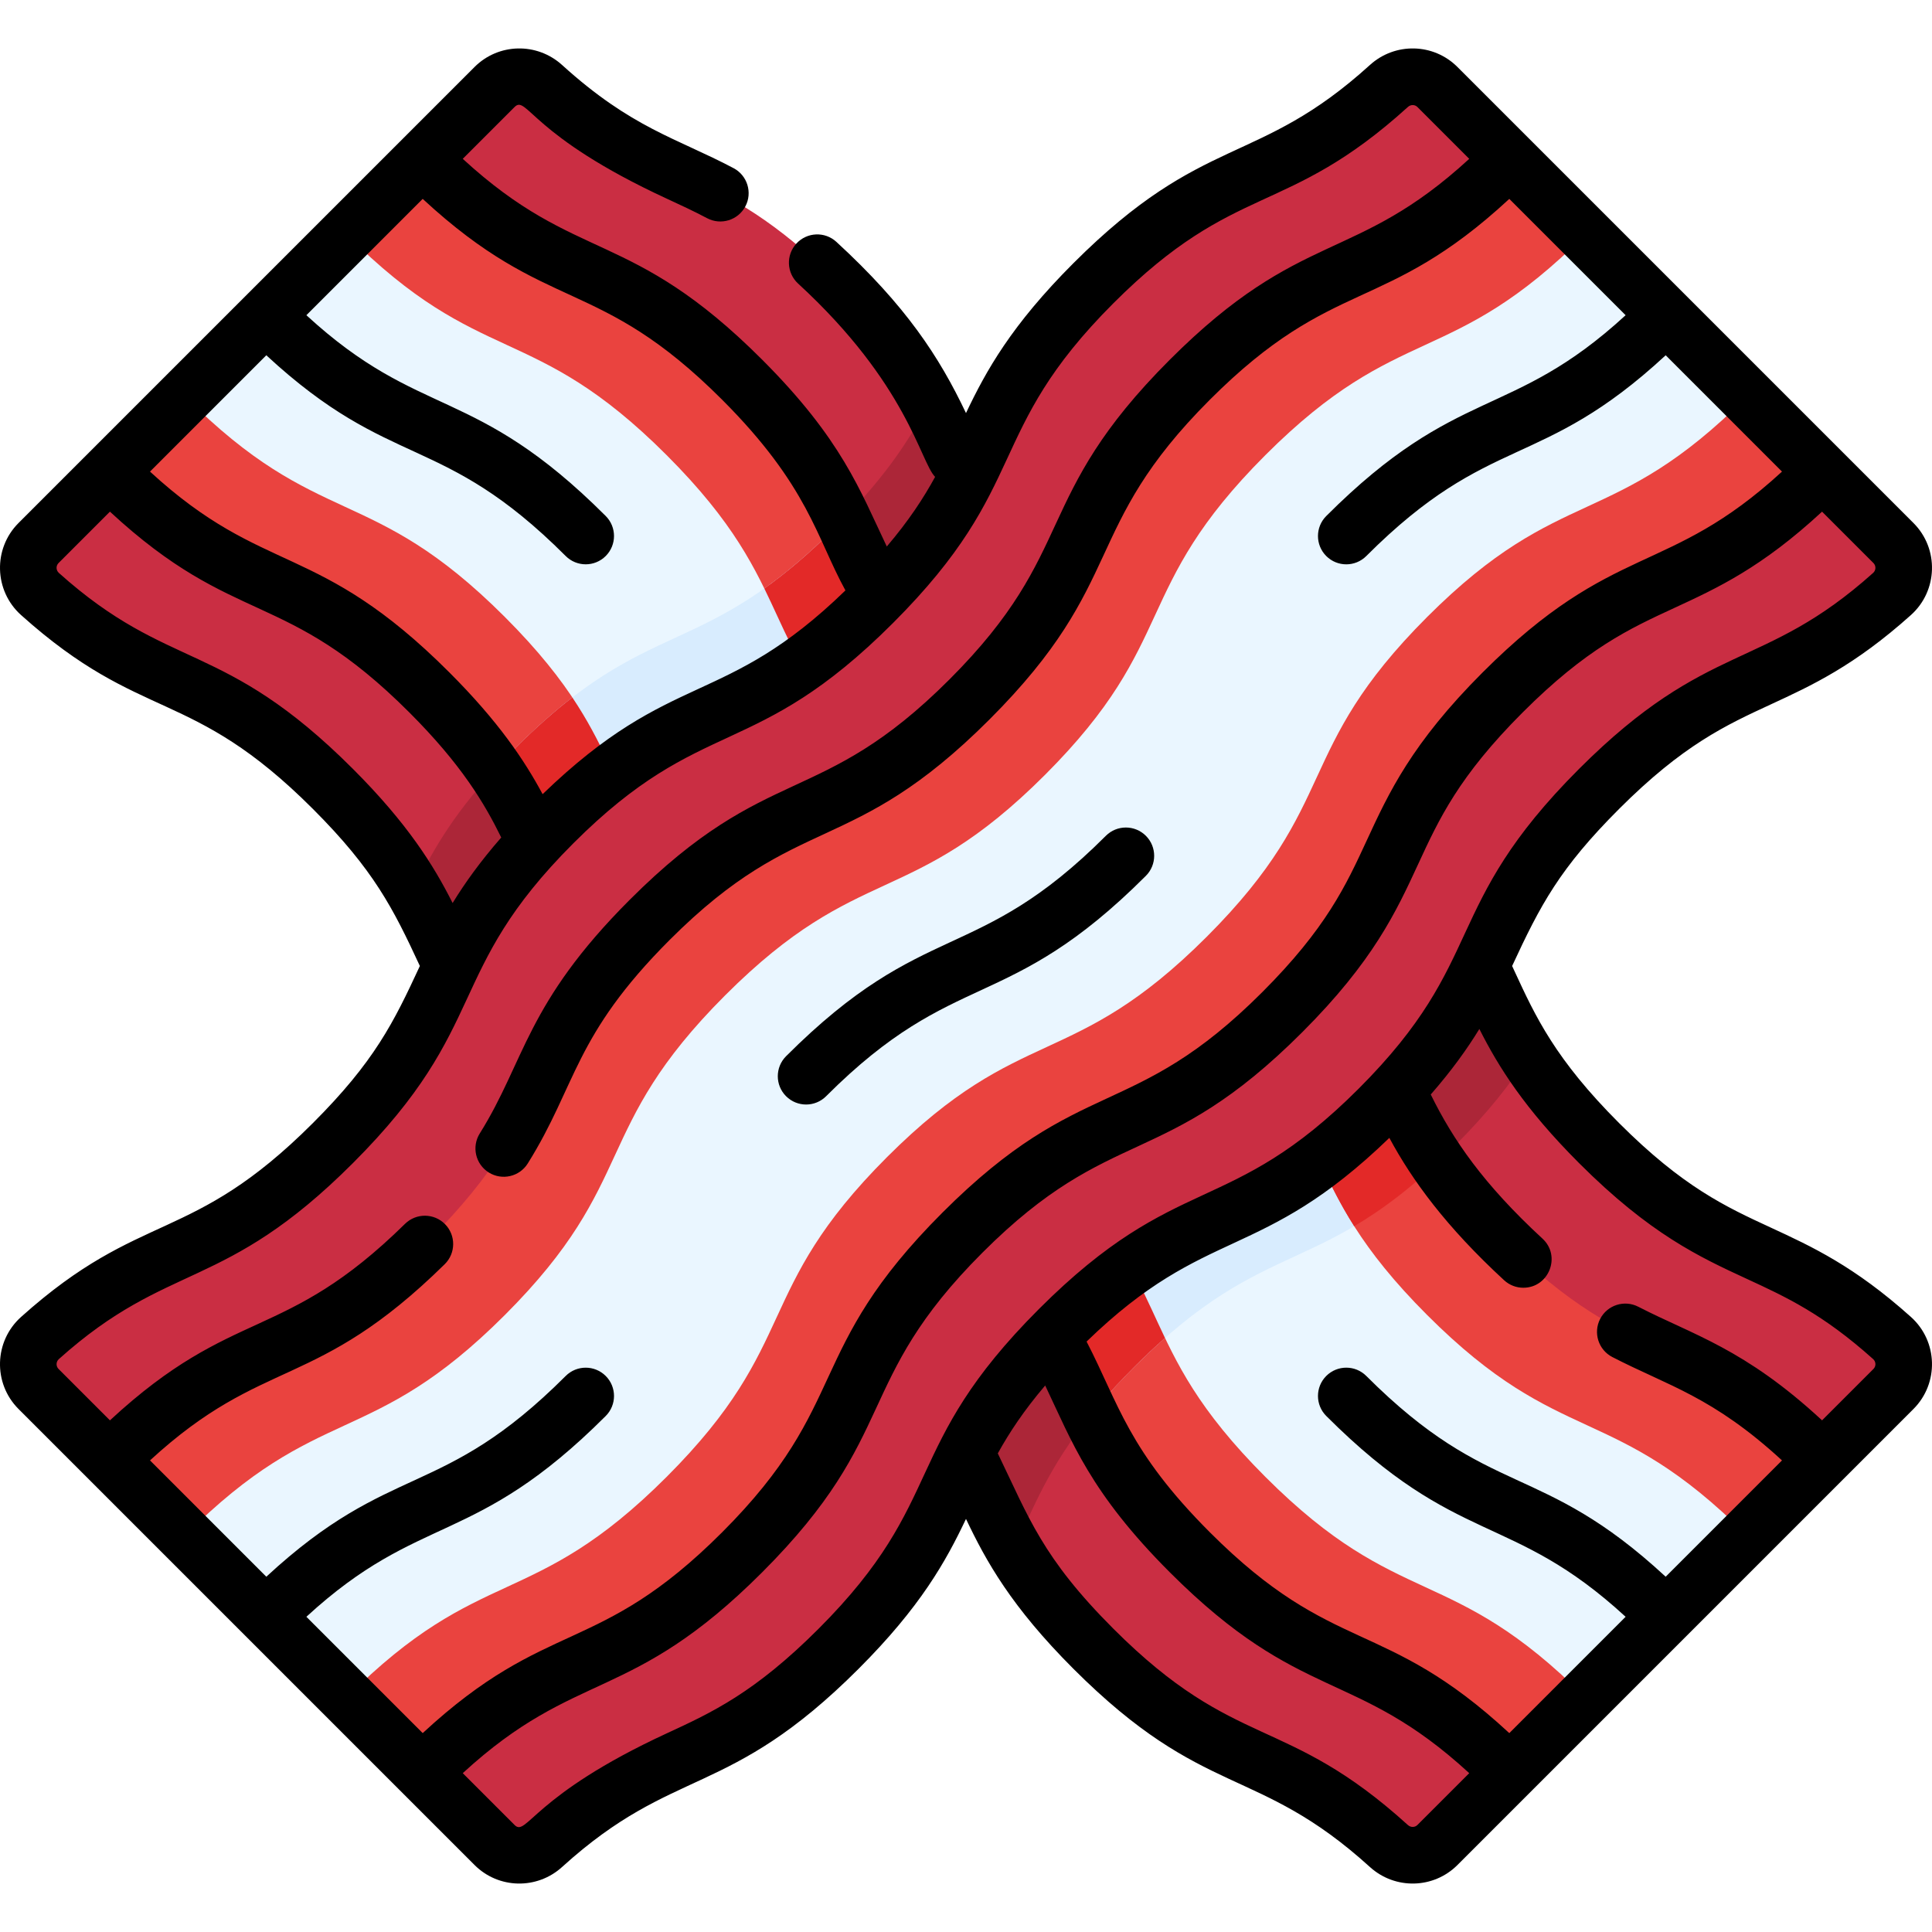
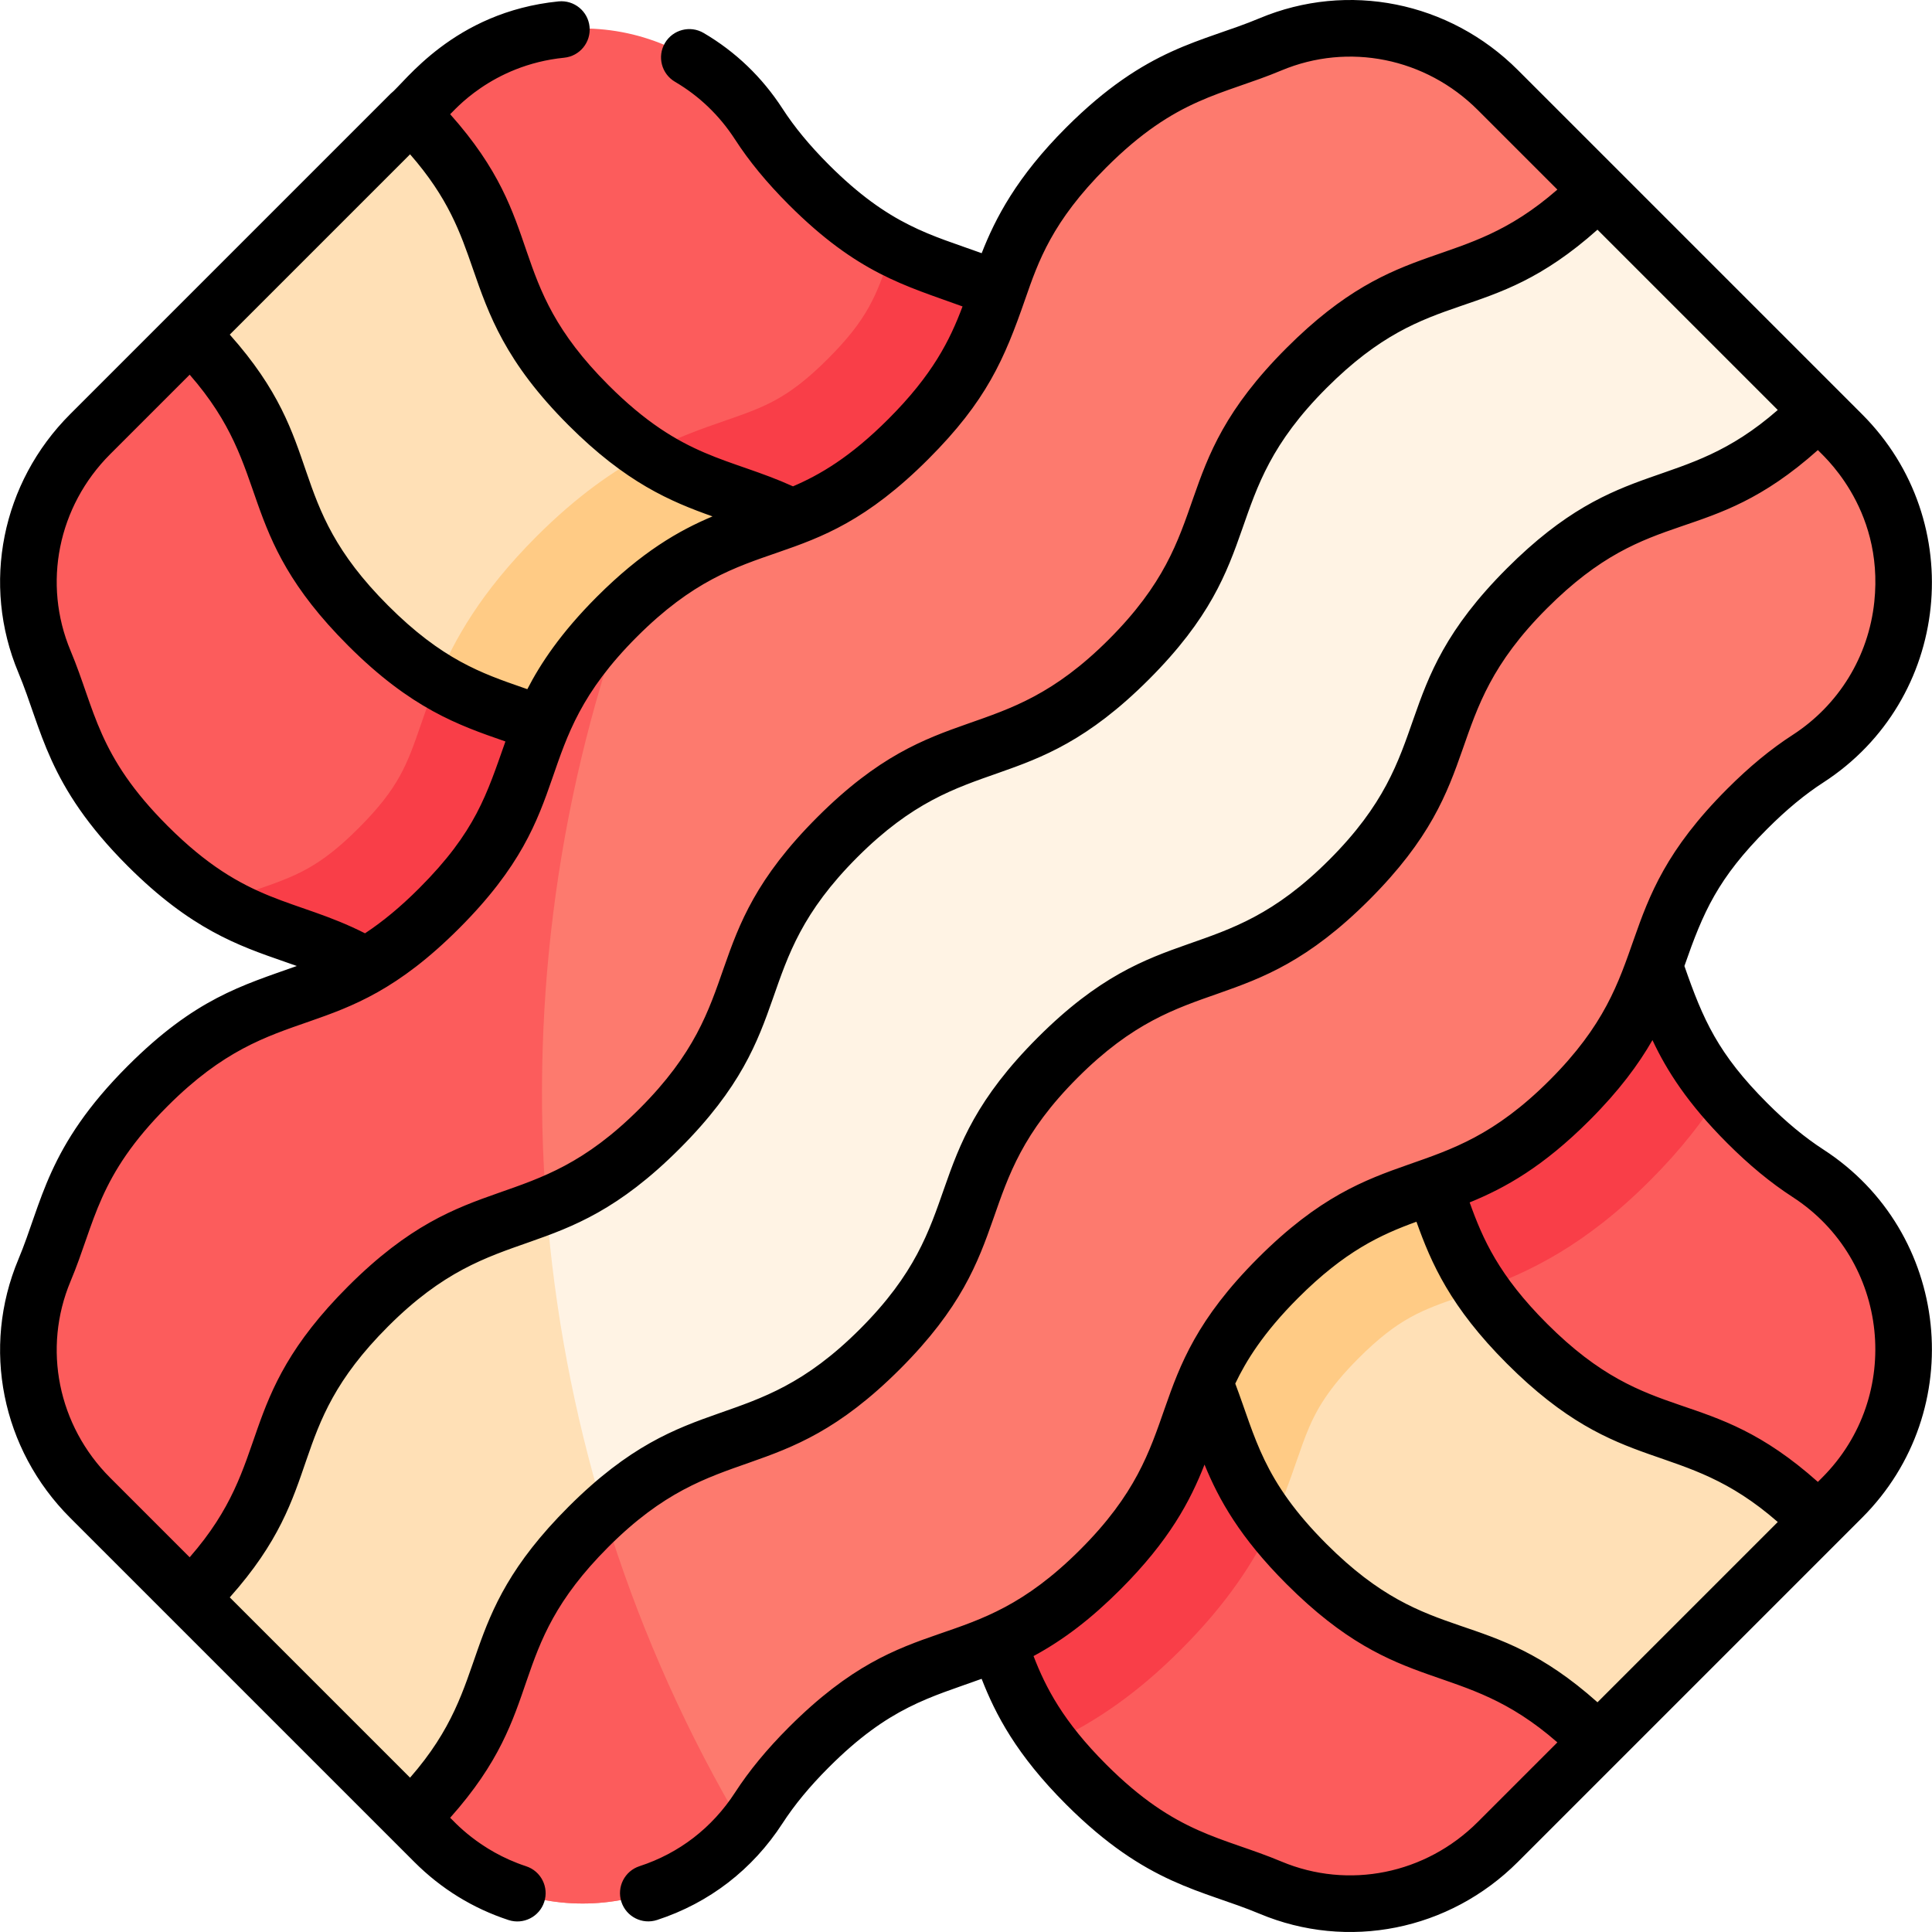
- <svg xmlns="http://www.w3.org/2000/svg" id="Capa_1" enable-background="new 0 0 511.985 511.985" height="512" viewBox="0 0 511.985 511.985" width="512">
+ <svg xmlns="http://www.w3.org/2000/svg" id="Capa_1" enable-background="new 0 0 512.087 512.087" height="512" viewBox="0 0 512.087 512.087" width="512">
  <g>
+     <path d="m479.233 310.992c-4.94-3.203-10.231-7.42-16.095-13.284-16.084-16.084-19.507-27.219-24.619-41.658l-5.743-27.956c-.151.138-183.969 167.659-184.075 167.756l15.907 39.321c4.844 13.889 9.515 24.033 23.274 37.792 20.081 20.081 33.485 20.914 48.837 27.35 20.633 8.665 44.479 3.715 60.303-12.109 10.235-10.235 81.37-81.37 91.238-91.237 25.01-25.009 20.663-66.737-9.027-85.975z" fill="#fc5c5c" />
    <g>
-       <g>
-         <path d="m475.742 362.496-177.375-179.635-165.565-143.032-20.886 2.37-82.883 82.884 9.165 27.37 323.627 317.727 38.243-.395 82.884-82.884z" fill="#eaf6ff" />
-         <path d="m388.946 469.9c-.302-.215-.597-.443-.878-.698-31.076-28.19-44.744-18.705-78.3-52.26-35.786-35.786-22.619-48.952-58.404-84.738-35.786-35.786-48.953-22.62-84.74-58.406-35.788-35.788-22.621-48.955-58.409-84.743-31.968-31.968-45.889-24.881-74.003-48.509l-5.117-15.279c.325-.479.693-.939 1.119-1.364l18.82-18.82c35.788 35.788 48.955 22.621 84.743 58.41 35.788 35.788 22.621 48.955 58.41 84.743 35.786 35.787 48.953 22.62 84.74 58.406 35.786 35.785 22.619 48.952 58.404 84.738 35.786 35.786 48.953 22.619 84.739 58.405l-19.145 19.145c-.316.316-.655.595-1.003.856z" fill="#ea433f" />
-         <path d="m400.545 286.341-25.425-25.749c-3.87 5.31-8.774 11.097-15.321 17.644-35.786 35.787-48.953 22.62-84.74 58.406-10.677 10.677-16.995 19.339-21.557 27.19l25.735 25.266c4.549-7.773 10.841-16.352 21.383-26.895 35.786-35.786 48.953-22.62 84.74-58.406 6.472-6.469 11.336-12.198 15.185-17.456z" fill="#d8ecfe" />
-         <path d="m290.989 322.596c-4.838 3.661-10.081 8.197-15.93 14.046-3.894 3.894-7.208 7.521-10.069 10.938 10.035 13.104 13.579 23.209 18.959 34.162 4.064-5.823 9.34-12.205 16.673-19.538 2.837-2.837 5.532-5.365 8.107-7.636-4.885-10.182-8.526-19.79-17.74-31.972z" fill="#e32928" />
-         <path d="m319.809 263.758c-35.786-35.787-48.953-22.62-84.74-58.406-35.788-35.788-22.621-48.955-58.41-84.743-35.788-35.788-48.955-22.621-84.743-58.41l19.145-19.145c.324-.324.671-.609 1.027-.875l9.257-1.051c.918.4 1.791.944 2.572 1.653 17.53 15.902 29.52 19.817 42.665 26.23l51.619 44.594c16.54 23.169 13.566 37.321 42.429 66.184 35.786 35.786 48.953 22.62 84.74 58.406 35.785 35.786 22.619 48.952 58.404 84.738 32.273 32.273 46.15 24.733 74.811 49.189l4.31 14.587c-.326.482-.696.944-1.124 1.371l-18.82 18.82c-35.786-35.786-48.953-22.619-84.739-58.405-35.784-35.784-22.617-48.951-58.403-84.737z" fill="#ea433f" />
-         <path d="m139.866 252.267c4.618-8.201 11.032-17.231 22.31-28.509 35.786-35.787 48.953-22.62 84.74-58.406 5.576-5.576 9.962-10.602 13.532-15.25l-27.191-23.491c-3.258 4.065-7.144 8.421-11.903 13.179-35.786 35.786-48.953 22.62-84.74 58.406-11.416 11.416-17.847 20.529-22.478 28.81z" fill="#d8ecfe" />
-         <path d="m151.668 184.817c-4.594 3.542-9.557 7.881-15.055 13.379-4.22 4.22-7.752 8.122-10.771 11.787 8.734 12.926 11.655 23.165 18.395 35.169 4.223-6.32 9.818-13.274 17.939-21.395 2.254-2.254 4.418-4.313 6.504-6.204-5.909-11.021-8.975-20.73-17.012-32.736z" fill="#e32928" />
-         <path d="m339.809 243.758c-35.786-35.787-48.953-22.62-84.74-58.406-35.788-35.788-22.621-48.955-58.41-84.743-35.788-35.788-48.955-22.621-84.743-58.41l19.145-19.145c3.52-3.52 9.169-3.617 12.856-.272 31.078 28.192 44.747 18.707 78.304 52.265 35.788 35.788 22.621 48.955 58.409 84.743 35.786 35.786 48.953 22.62 84.74 58.406 35.785 35.786 22.619 48.952 58.404 84.738 33.31 33.31 47.022 24.207 77.62 51.647 3.97 3.561 4.147 9.729.376 13.5l-18.82 18.82c-35.786-35.786-48.953-22.619-84.739-58.405-35.783-35.785-22.616-48.952-58.402-84.738z" fill="#ca2e43" />
-         <path d="m368.067 489.202c-31.076-28.19-44.744-18.705-78.3-52.26-35.786-35.786-22.619-48.952-58.404-84.738-35.786-35.786-48.953-22.62-84.74-58.406-35.788-35.788-22.621-48.955-58.409-84.743-33.312-33.312-47.025-24.209-77.625-51.652-3.97-3.561-4.147-9.729-.376-13.5l18.82-18.82c35.788 35.788 48.955 22.621 84.743 58.41 35.788 35.788 22.621 48.955 58.41 84.743 35.786 35.787 48.953 22.62 84.74 58.406 35.786 35.785 22.619 48.952 58.404 84.738 35.786 35.786 48.953 22.619 84.739 58.405l-19.145 19.145c-3.521 3.52-9.169 3.617-12.857.272z" fill="#ca2e43" />
-         <path d="m219.332 187.135c7.955-4.579 16.728-10.927 27.583-21.782.155-.155.302-.307.455-.461-9.813-12.685-13.521-22.549-18.546-33.022-2.228 2.519-4.703 5.152-7.471 7.921-7.028 7.028-13.181 12.162-18.807 16.156 4.951 10.097 8.368 19.487 16.786 31.188z" fill="#e32928" />
-         <g fill="#ac2638">
-           <path d="m246.179 106.58c-4.569 8.979-10.684 18.673-22.779 31.13 4.943 10.34 8.664 20.115 18.329 32.637 1.677-1.553 3.403-3.21 5.187-4.995 8.674-8.674 14.467-16.017 18.784-22.677-10.096-13.689-13.245-24.169-19.521-36.095z" />
-           <path d="m109.579 235.917c7.615 13.001 10.346 23.747 19.884 37.637 5.554-11.26 9.109-21.597 19.668-35.169-6.352-11.631-9.36-21.718-18.041-34.425-11.684 12.737-17.051 22.556-21.511 31.957z" />
-           <path d="m248.771 372.807c9.437 13.86 12.144 24.61 19.875 37.682 5.381-11.163 9.173-21.591 20.325-35.42-5.139-10.639-8.8-20.595-18.72-33.442-11.53 12.412-17.063 22.054-21.48 31.18z" />
-         </g>
-         <path d="m358.868 324.944c7.667-4.53 16.131-10.784 26.494-21.146.405-.405.796-.803 1.189-1.203-8.6-12.553-11.652-22.543-17.81-33.967-2.597 3.025-5.548 6.214-8.941 9.608-6.348 6.348-11.982 11.151-17.159 14.965 5.975 10.843 8.972 20.309 16.227 31.743z" fill="#e32928" />
-         <path d="m385.575 243.124c-4.494 9.136-10.287 18.872-22.198 31.435 6.014 11.249 9.09 21.14 17.559 33.522 1.438-1.347 2.91-2.768 4.425-4.284 9.15-9.15 15.096-16.82 19.483-23.769-8.566-13.291-11.274-23.876-19.269-36.904z" fill="#ac2638" />
-       </g>
-       <g>
-         <g>
-           <path d="m36.243 362.496 177.374-179.635 165.565-143.032 20.886 2.37 82.884 82.884-9.166 27.37-323.626 317.727-38.244-.395-82.883-82.884z" fill="#eaf6ff" />
-           <path d="m192.176 263.758c35.786-35.787 48.953-22.62 84.74-58.406 35.788-35.788 22.621-48.955 58.41-84.743 35.788-35.788 48.955-22.621 84.743-58.41l-19.145-19.145c-.324-.324-.671-.609-1.027-.875l-9.257-1.051c-.918.4-1.791.944-2.572 1.653-17.53 15.902-29.52 19.817-42.665 26.23l-51.619 44.594c-16.54 23.169-13.566 37.321-42.429 66.184-35.786 35.786-48.953 22.62-84.74 58.406-35.785 35.786-22.619 48.952-58.404 84.738-32.273 32.273-46.15 24.733-74.811 49.189l-4.31 14.587c.326.482.696.944 1.124 1.371l18.82 18.82c35.786-35.786 48.953-22.619 84.739-58.405 35.784-35.784 22.617-48.951 58.403-84.737z" fill="#ea433f" />
-           <path d="m123.039 469.9c.302-.215.597-.443.878-.698 31.076-28.19 44.744-18.705 78.3-52.26 35.786-35.786 22.619-48.952 58.404-84.738 35.786-35.786 48.953-22.62 84.74-58.406 35.788-35.788 22.621-48.955 58.409-84.743 31.968-31.968 45.889-24.881 74.003-48.509l5.117-15.279c-.325-.479-.693-.939-1.119-1.364l-18.82-18.82c-35.788 35.788-48.955 22.621-84.743 58.41-35.788 35.788-22.621 48.955-58.41 84.743-35.786 35.787-48.953 22.62-84.74 58.406-35.786 35.785-22.619 48.952-58.404 84.738-35.786 35.786-48.953 22.619-84.739 58.405l19.145 19.145c.316.316.655.595 1.003.856z" fill="#ea433f" />
-           <g fill="#ca2e43">
-             <path d="m172.176 243.758c35.786-35.787 48.953-22.62 84.74-58.406 35.788-35.788 22.621-48.955 58.41-84.743 35.788-35.788 48.955-22.621 84.743-58.41l-19.145-19.145c-3.52-3.52-9.169-3.617-12.856-.272-31.078 28.192-44.747 18.707-78.304 52.265-35.788 35.788-22.621 48.955-58.409 84.743-35.786 35.786-48.953 22.62-84.74 58.406-35.785 35.786-22.619 48.952-58.404 84.738-33.31 33.31-47.022 24.207-77.62 51.647-3.97 3.561-4.147 9.729-.376 13.5l18.82 18.82c35.786-35.786 48.953-22.619 84.739-58.405 35.783-35.785 22.616-48.952 58.402-84.738z" />
-             <path d="m143.917 489.202c31.076-28.19 44.744-18.705 78.3-52.26 35.786-35.786 22.619-48.952 58.404-84.738 35.786-35.786 48.953-22.62 84.74-58.406 35.788-35.788 22.621-48.955 58.409-84.743 33.312-33.312 47.025-24.209 77.625-51.652 3.97-3.561 4.147-9.729.376-13.5l-18.82-18.82c-35.788 35.788-48.955 22.621-84.743 58.41-35.788 35.788-22.621 48.955-58.41 84.743-35.786 35.787-48.953 22.62-84.74 58.406-35.786 35.785-22.619 48.952-58.404 84.738-35.786 35.786-48.953 22.619-84.739 58.405l19.145 19.145c3.522 3.52 9.17 3.617 12.857.272z" />
-           </g>
-         </g>
+       <path d="m404.723 356.134c-16.372-16.372-19.716-27.835-24.68-41.868l-6.422-32.266-62.837 57.126 8.494 27.39c6.152 15.039 7.3 28.315 27.019 48.033 31.095 31.095 46.176 16.014 77.271 47.11l58.415-58.415c-31.094-31.095-46.165-16.015-77.26-47.11z" fill="#ffe0b6" />
+       <path d="m343.67 387.241c1.143-3.297 2.131-6.145 3.287-8.842 1.956-4.555 5.043-10.298 13.109-18.366 10.654-10.654 16.887-12.813 27.213-16.391.918-.319 1.836-.636 2.786-.971.833-.294 1.675-.595 2.528-.907-6.937-10.12-9.438-18.701-12.549-27.499l-6.423-32.265-62.837 57.126 8.494 27.39c4.997 12.214 6.688 23.281 17.754 37.598 2.911-6.14 4.861-11.751 6.638-16.873z" fill="#ffcb85" />
+       <g fill="#f93e48">
+         <path d="m373.621 282 6.423 32.266c3.112 8.798 5.612 17.379 12.549 27.499 12.553-4.586 27.279-11.386 44.735-28.841 8.334-8.334 14.219-16.007 18.592-23.101-10.773-12.983-13.667-23.227-17.4-33.771l-5.743-27.956z" />
+         <path d="m337.033 404.114c-11.066-14.317-12.758-25.384-17.754-37.598l-8.494-27.39-62.084 56.725 15.907 39.321c2.927 8.39 5.99 16.837 13.647 26.882 12.492-5.716 23.561-13.611 34.701-24.75 12.506-12.506 19.488-23.508 24.077-33.19z" />
      </g>
    </g>
+     <path d="m264.618 76.92c-9.509-4.186-18.184-5.966-28.026-11.108-13.805-7.212-27.811-21.074-35.48-32.939-19.238-29.679-60.966-34.037-85.977-9.026-9.867 9.867-81.002 81.002-91.238 91.237-15.824 15.824-20.764 39.67-12.109 60.303 6.436 15.352 7.259 28.756 27.34 48.837 7.083 7.08 13.33 11.754 19.129 15.136l-.002.001c13.782 8.038 25.012 8.724 38.764 16.682l29.187 14.391c.098-.112 163.697-186.672 163.827-186.82z" fill="#fc5c5c" />
+     <path d="m209.958 137.102c-17.636-8.868-31.7-7.432-53.988-29.72-31.095-31.095-16.014-46.166-47.11-77.261l-58.415 58.416c31.085 31.095 16.014 46.166 47.11 77.261 18.742 18.752 31.515 20.607 46.126 26.266l37.33 15.784 52.587-59.803z" fill="#ffe0b6" />
+     <path d="m142.201 142.189c-14.752 14.766-21.823 27.42-26.333 38.276 10.013 6.012 18.651 8.05 27.812 11.599l37.33 15.784 52.587-59.803-23.64-10.942c-13.233-6.654-24.459-7.506-38.66-16.941-8.657 4.577-18.315 11.253-29.096 22.027z" fill="#ffcb85" />
+     <path d="m219.464 95.079c-10.641 10.649-16.866 12.809-27.18 16.386-6.244 2.166-13.212 4.585-20.987 8.696 14.202 9.435 25.427 10.287 38.66 16.941l23.64 10.942 56.436-64.432-25.416-6.692c-9.509-4.186-18.184-5.966-28.026-11.108-.241.689-.479 1.373-.712 2.045-3.581 10.321-5.744 16.551-16.415 27.222z" fill="#f93e48" />
+     <path d="m126.207 270.433 54.804-62.585-37.333-15.783c-9.161-3.548-17.799-5.586-27.812-11.599-1.744 4.198-3.106 8.127-4.38 11.805-3.569 10.299-5.722 16.516-16.402 27.196-10.605 10.619-16.841 12.786-27.174 16.375-3.043 1.057-6.26 2.177-9.655 3.519 13.782 8.038 25.012 8.724 38.764 16.682z" fill="#f93e48" />
+     <path d="m488.26 115.114c-11.783-11.783-78.138-78.138-91.238-91.237-15.824-15.824-39.67-20.764-60.303-12.109-15.352 6.436-28.746 7.259-48.827 27.34-31.094 31.093-16.018 46.159-47.12 77.261-31.057 31.082-46.171 16.036-77.261 47.11-31.137 31.165-15.989 46.15-47.11 77.271-30.994 31.037-46.198 16.047-77.261 47.11-20.081 20.081-20.904 33.485-27.35 48.836-8.655 20.633-3.715 44.479 12.109 60.303 10.235 10.235 81.37 81.37 91.238 91.237 23.39 23.39 61.396 21.098 81.959-3.579 5.039-6.047 6.225-10.466 17.301-21.542 31.084-31.084 46.184-16.033 77.261-47.11 31.076-31.076 16.03-46.191 47.11-77.271 31.078-31.078 46.16-16.008 77.261-47.11 14.177-14.177 18.766-25.031 22.491-35.573 0-.01 0-.01 0-.01 4.458-12.591 7.721-24.77 24.629-41.678 5.854-5.854 11.145-10.081 16.085-13.273 29.689-19.237 34.036-60.965 9.026-85.976z" fill="#fd7a6e" />
    <g>
-       <path d="m506.403 348.997c-15.002-13.453-26.243-18.647-37.114-23.671-11.965-5.528-23.266-10.75-40.215-27.7-16.951-16.95-22.173-28.252-27.701-40.217l-.613-1.326c-.014-.03-.031-.056-.045-.086 7.523-16.247 12.618-25.898 28.359-41.639 16.949-16.95 28.25-22.172 40.215-27.7 10.871-5.023 22.112-10.218 37.114-23.672 7.159-6.421 7.483-17.575.672-24.388-19.163-19.163-55.189-55.189-120.85-120.849-6.343-6.342-16.533-6.568-23.197-.522-29.938 27.157-43.849 17.797-78.569 52.516-16.465 16.465-23.149 28.517-28.468 39.724-7.081-14.923-15.92-28.43-34.348-45.372-3.052-2.804-7.793-2.602-10.598.447-2.803 3.05-2.603 7.795.447 10.598 29.073 26.717 32.354 47.202 36.315 51.236-3.08 5.634-6.959 11.581-12.805 18.453-7.126-14.943-11.909-28.394-33.043-49.529-35.004-35.002-48.877-25.216-79.327-53.211l13.732-13.732c3.291-3.296 4.19 7.588 40.339 24.291 3.641 1.683 7.081 3.271 10.683 5.176 3.662 1.937 8.201.536 10.136-3.126 1.936-3.662.536-8.2-3.126-10.136-15.168-8.017-26.958-10.572-45.439-27.336-6.667-6.046-16.855-5.816-23.198.523l-120.85 120.85c-6.799 6.801-6.499 17.955.672 24.389 32.179 28.857 44.856 18.898 77.325 51.367 16.153 16.152 21.298 26.393 28.359 41.633-6.987 15.076-12.044 25.327-28.36 41.642-32.371 32.373-45.316 22.663-77.324 51.368-7.159 6.421-7.483 17.575-.672 24.388 11.807 11.807 108.903 108.902 120.85 120.849 6.341 6.339 16.53 6.571 23.197.522 29.888-27.111 43.896-17.845 78.564-52.511 16.468-16.468 23.151-28.52 28.47-39.729 5.319 11.207 12.004 23.258 28.469 39.724 34.817 34.815 48.557 25.29 78.569 52.517 6.67 6.049 16.857 5.814 23.198-.523l120.849-120.849c6.799-6.801 6.499-17.955-.672-24.389zm-315.051-243.089c22.914 22.913 24.996 36.56 32.691 50.553-32.281 31.346-45.727 20.627-80.25 53.994-4.831-8.996-11.694-19.247-24.717-32.271-35.004-35.002-48.876-25.215-79.326-53.211l30.825-30.826c33.316 30.848 46.365 20.231 79.335 53.201 2.931 2.929 7.678 2.928 10.607 0 2.929-2.93 2.929-7.678 0-10.607-34.971-34.969-48.918-25.255-79.326-53.211l30.825-30.825c33.317 30.851 46.366 20.231 79.336 53.203zm-97.839 97.84c-34.444-34.446-48.502-25.549-77.916-51.928-.771-.693-.81-1.884-.08-2.614l13.616-13.616c33.317 30.849 46.365 20.23 79.335 53.202 13.885 13.884 19.936 24.142 24.362 33.148-5.569 6.378-9.646 12.073-12.884 17.365-5.072-10.063-11.986-21.111-26.433-35.557zm-77.916 156.417c29.271-26.252 43.603-17.614 77.915-51.928 36.844-36.842 24.024-50.358 58.405-84.737 34.414-34.416 47.867-21.537 84.74-58.406 36.864-36.866 23.989-50.325 58.409-84.743 32.591-32.593 45.574-22.565 78.04-52.013.732-.665 1.838-.657 2.513.02l13.733 13.733c-30.384 27.934-44.394 18.28-79.33 53.215-36.864 36.868-23.996 50.332-58.41 84.744-34.413 34.415-47.868 21.536-84.739 58.405-27.521 27.521-27.668 42.619-39.736 61.917-2.196 3.512-1.129 8.14 2.383 10.336 3.514 2.195 8.14 1.129 10.336-2.383 13.069-20.902 12.142-33.781 37.625-59.263 34.414-34.416 47.868-21.535 84.739-58.406 36.864-36.866 23.99-50.325 58.41-84.743 32.971-32.973 46.042-22.375 79.339-53.206l30.825 30.825c-30.384 27.934-44.394 18.28-79.331 53.215-2.929 2.93-2.929 7.678 0 10.607 2.931 2.929 7.678 2.928 10.607 0 32.971-32.973 46.043-22.375 79.34-53.206l30.825 30.825c-30.384 27.934-44.394 18.28-79.33 53.215-18.838 18.84-24.873 31.899-30.71 44.529-5.528 11.965-10.75 23.266-27.7 40.215-34.413 34.415-47.868 21.536-84.739 58.405-36.864 36.864-23.985 50.321-58.404 84.738-32.969 32.971-46.04 22.372-79.335 53.202l-30.825-30.825c30.383-27.932 44.391-18.277 79.326-53.21 2.929-2.93 2.929-7.678 0-10.607-2.929-2.927-7.677-2.929-10.607 0-32.979 32.979-46.031 22.364-79.335 53.201l-30.825-30.825c30.317-27.873 43.764-18.222 78.101-51.996 2.952-2.904 2.992-7.653.087-10.606-2.906-2.954-7.654-2.991-10.606-.087-32.211 31.683-45.205 21.522-78.198 52.073l-13.616-13.616c-.731-.728-.695-1.922.078-2.614zm201.316 71.474c-16.947 16.948-28.248 22.17-40.211 27.697-35.646 16.473-37.101 27.541-40.337 24.291l-13.733-13.733c30.349-27.901 44.391-18.278 79.326-53.211 36.862-36.864 23.986-50.322 58.404-84.738 34.414-34.416 47.868-21.535 84.739-58.406 18.838-18.839 24.873-31.898 30.71-44.528 5.528-11.965 10.75-23.266 27.7-40.215 16.949-16.95 28.25-22.172 40.214-27.7 11.385-5.261 23.123-10.688 39.125-25.505l13.616 13.616c.729.727.692 1.921-.08 2.613-29.261 26.243-43.606 17.619-77.921 51.932-36.864 36.866-23.989 50.325-58.409 84.743-34.414 34.416-47.867 21.537-84.74 58.406-36.86 36.863-23.985 50.322-58.403 84.738zm158.707 51.988c-.676.675-1.781.685-2.514.021-32.531-29.509-45.434-19.406-78.04-52.014-18.856-18.855-22.425-29.481-30.645-46.477 3.04-5.5 6.868-11.313 12.558-18 7.114 14.922 11.906 28.386 33.042 49.523 34.957 34.955 48.934 25.269 79.331 53.215zm120.848-120.849-13.616 13.616c-20.591-19.066-34.162-22.605-48.702-30.104-3.679-1.897-8.204-.455-10.104 3.227-1.899 3.681-.455 8.204 3.227 10.104 14.879 7.678 26.568 10.48 44.962 27.391l-30.825 30.825c-33.319-30.851-46.368-20.232-79.34-53.206-2.93-2.928-7.678-2.928-10.607 0-2.929 2.93-2.929 7.678 0 10.607 34.957 34.955 48.935 25.269 79.331 53.215l-30.825 30.826c-33.319-30.851-46.368-20.232-79.34-53.206-21.672-21.671-24.151-34.077-32.682-50.554 32.008-31.075 45.934-20.826 80.236-53.981 6.065 11.301 15.081 23.599 30.416 37.732 1.441 1.329 3.265 1.986 5.082 1.986 6.801 0 10.092-8.398 5.086-13.014-15.679-14.461-23.724-26.216-29.615-38.197 5.568-6.378 9.645-12.074 12.883-17.366 5.072 10.062 11.986 21.108 26.431 35.554 18.84 18.839 31.899 24.873 44.53 30.71 10.319 4.769 20.067 9.272 33.391 21.221.773.694.81 1.887.081 2.614z" />
-       <path d="m218.921 290.504c34.418-34.42 47.85-21.52 84.74-58.406 2.929-2.93 2.929-7.678 0-10.607-2.93-2.927-7.678-2.929-10.607 0-34.418 34.42-47.85 21.52-84.74 58.406-2.929 2.93-2.929 7.678 0 10.607 2.931 2.929 7.677 2.928 10.607 0z" />
+       <path d="m165.931 161.125c-34.292 32.525-17.576 47.67-49.531 79.624-30.994 31.037-46.198 16.047-77.261 47.11-20.081 20.081-20.904 33.485-27.35 48.836-8.655 20.633-3.715 44.479 12.109 60.303 10.235 10.235 81.37 81.37 91.238 91.237 23.39 23.39 61.396 21.098 81.959-3.579-59.06-99.285-68.735-218.621-31.164-323.531z" fill="#fc5c5c" />
+       <path d="m423.569 50.423c-31.095 31.085-46.166 16.014-77.261 47.11-31.095 31.085-16.015 46.166-47.11 77.261s-46.166 16.014-77.261 47.11c-31.095 31.095-16.025 46.166-47.11 77.261-31.093 31.093-46.176 16.015-77.271 47.11s-16.015 46.176-47.11 77.271l58.415 58.415c32.463-32.463 14.899-48.033 51.208-81.179 28.384-25.912 43.476-13.504 73.174-43.201 31.095-31.095 16.014-46.166 47.11-77.261 31.095-31.095 46.166-16.014 77.261-47.11 31.095-31.095 16.015-46.166 47.11-77.261s46.176-16.015 77.261-47.11z" fill="#fff3e4" />
+       <path d="m97.555 346.274c-31.095 31.095-16.015 46.176-47.11 77.271l58.415 58.415c31.095-31.095 16.015-46.166 47.11-77.261 1.398-1.398 2.762-2.699 4.098-3.918-7.889-26.005-13.082-53.183-15.243-81.211-14.708 5.878-27.874 7.308-47.27 26.704z" fill="#ffe0b6" />
    </g>
+     <path d="m483.314 304.7c-4.933-3.198-9.798-7.22-14.872-12.294-13.077-13.077-17.029-22.133-21.98-36.359 4.997-14.368 8.864-23.254 21.99-36.379 5.097-5.098 9.955-9.114 14.859-12.283 33.691-21.827 38.642-69.182 10.252-97.574l-91.238-91.237c-18.171-18.171-45.06-23.557-68.505-13.723-15.268 6.402-29.763 7.485-51.232 28.953-13.101 13.102-18.771 24.06-22.388 33.305-13.469-4.888-24.359-7.301-40.506-23.441-5.104-5.112-9.121-9.976-12.29-14.879-5.418-8.348-12.45-15.093-20.901-20.048-3.573-2.096-8.168-.896-10.264 2.676-2.096 3.573-.897 8.169 2.676 10.264 6.42 3.765 11.771 8.903 15.899 15.262 3.739 5.788 8.406 11.455 14.27 17.329 18.221 18.212 30.717 21.387 46.045 26.953-3.368 8.98-7.92 18.1-19.663 29.843-10.128 10.137-18.172 14.787-25.281 17.84-16.981-7.704-29.232-7.148-48.912-26.829-28.066-28.064-15.694-42.343-41.956-71.807.768-.556 10.829-13.028 30.233-14.977 4.121-.414 7.127-4.091 6.713-8.213-.414-4.121-4.093-7.118-8.213-6.713-27.939 2.807-40.877 21.67-44.494 24.449-.483.483-84.021 84.021-84.963 84.963-18.17 18.171-23.556 45.062-13.722 68.505 6.328 15.095 7.486 29.773 28.955 51.242 16.763 16.756 29.323 21.114 41.47 25.329 1.136.394 2.259.787 3.377 1.185-14.624 5.197-26.972 8.647-44.839 26.514-21.463 21.464-22.631 36.159-28.962 51.238-9.836 23.446-4.449 50.337 13.721 68.508 13.001 13 91.251 91.256 91.238 91.236 7.104 7.104 15.5 12.278 24.956 15.379 3.95 1.293 8.177-.868 9.463-4.791 1.29-3.935-.855-8.173-4.791-9.463-12.585-4.126-19.41-12.259-20.142-12.853 26.241-29.44 13.946-43.798 41.955-71.807 29.16-29.16 44.892-14.739 77.271-47.12 32.417-32.415 17.831-47.983 47.111-77.261 29.159-29.161 44.879-14.73 77.261-47.109 32.415-32.417 17.83-47.983 47.11-77.261 28.121-28.122 42.289-15.637 71.809-41.956.416.648 17.649 14.787 14.96 40.233-1.53 14.494-9.418 27.348-21.632 35.262-5.798 3.746-11.462 8.414-17.318 14.27-32.381 32.383-17.94 48.081-47.119 77.261-29.235 29.232-44.86 14.708-77.263 47.11-32.455 32.458-17.765 47.928-47.109 77.271-29.628 29.63-44.553 14.403-77.262 47.109-5.827 5.828-10.496 11.493-14.272 17.317-6.059 9.344-14.811 16.091-25.309 19.512-3.939 1.283-6.091 5.516-4.808 9.454 1.282 3.939 5.516 6.095 9.454 4.808 13.802-4.497 25.299-13.353 33.248-25.612 3.197-4.933 7.219-9.797 12.294-14.871 16.005-16.006 26.764-18.462 40.49-23.438 3.672 9.426 9.213 20.112 22.389 33.288 21.467 21.467 36.152 22.639 51.236 28.962 23.429 9.839 50.324 4.466 68.511-13.721 9.807-9.807 81.231-81.23 91.238-91.237 28.385-28.388 23.448-75.741-10.248-97.574zm-332.648-192.014c15.255 15.254 27.032 20.236 38.186 24.189-9.004 3.784-18.77 9.432-30.648 21.304-9.585 9.593-14.981 17.787-18.432 24.493-.376-.131-.763-.269-1.135-.398-11.035-3.831-21.459-7.449-35.779-21.778-28.07-28.07-15.694-42.335-41.957-71.807l47.79-47.79c10.152 11.614 13.315 20.733 16.639 30.312 4.213 12.148 8.572 24.709 25.336 41.475zm-106.233 106.233c-18.715-18.714-19.147-30.739-25.728-46.435-7.468-17.804-3.349-38.253 10.496-52.098l21.072-21.073c22.489 25.735 11.459 41.269 41.977 71.786 16.755 16.764 29.318 21.125 41.468 25.343.085.029.164.058.248.087-4.938 13.966-7.818 23.867-22.873 38.92-4.855 4.863-9.578 8.784-14.343 11.93-18.706-9.487-31.296-7.447-52.317-28.46zm-25.729 120.68c6.596-15.707 7.027-27.725 25.738-46.437 29.454-29.454 44.767-14.569 77.262-47.109 32.634-32.635 17.512-47.649 47.108-77.27 29.629-29.615 44.587-14.41 77.263-47.111 15.4-15.401 20.15-26.507 25.628-42.292 3.524-10.15 7.169-20.646 21.492-34.969 18.709-18.71 30.719-19.145 46.425-25.728 17.805-7.469 38.253-3.349 52.098 10.496l21.071 21.071c-25.782 22.528-41.241 11.435-71.784 41.978-32.485 32.476-17.776 47.925-47.11 77.262-29.161 29.161-44.879 14.73-77.263 47.109-32.46 32.462-17.807 47.951-47.109 77.261-29.16 29.162-44.89 14.729-77.272 47.11-30.602 30.602-19.413 45.979-41.978 71.795l-21.072-21.072c-13.844-13.842-17.964-34.292-10.497-52.094zm380.715-188.954c-32.415 32.415-17.831 47.984-47.11 77.261-29.159 29.161-44.879 14.73-77.261 47.109-32.415 32.417-17.831 47.983-47.11 77.262-29.16 29.16-44.89 14.74-77.271 47.119-30.6 30.602-19.412 45.971-41.977 71.785l-47.787-47.786c26.243-29.44 13.946-43.808 41.956-71.816 29.162-29.164 44.888-14.728 77.271-47.111 32.4-32.411 17.839-47.991 47.109-77.26 29.16-29.162 44.878-14.73 77.262-47.109 32.435-32.436 17.822-47.983 47.11-77.262 28.068-28.07 42.335-15.695 71.806-41.957l47.789 47.788c-25.728 22.494-41.269 11.461-71.787 41.977zm-55.348 193.393c12.403-12.404 21.884-16.777 31.369-20.211 3.914 10.982 8.986 22.617 23.981 37.611 30.602 30.6 45.97 19.412 71.786 41.977l-47.784 47.784c-29.547-26.338-43.744-13.874-71.821-41.953-16.938-16.937-18.753-28.128-24.187-42.519 2.776-5.839 7.345-13.379 16.656-22.689zm47.647 138.865c-13.849 13.851-34.295 17.973-52.1 10.495-15.717-6.588-27.726-7.03-46.434-25.737-11.392-11.391-16.029-20.383-19.238-28.713 8.011-4.325 15.316-9.941 23.015-17.64 12.964-12.965 18.507-23.419 22.305-33.115 3.788 9.287 9.407 19.339 21.727 31.659 30.604 30.602 45.979 19.412 71.796 41.978zm91.238-91.238-1.118 1.119c-29.548-26.339-43.733-13.874-71.812-41.953-12.738-12.737-17.011-22.389-20.486-32.125 9.52-3.879 19.523-9.509 31.793-21.778 7.825-7.826 12.972-14.808 16.66-21.245 3.78 8.09 9.407 16.895 19.842 27.33 5.828 5.827 11.492 10.495 17.32 14.273 25.669 16.634 29.452 52.73 7.801 74.379z" />
  </g>
</svg>
